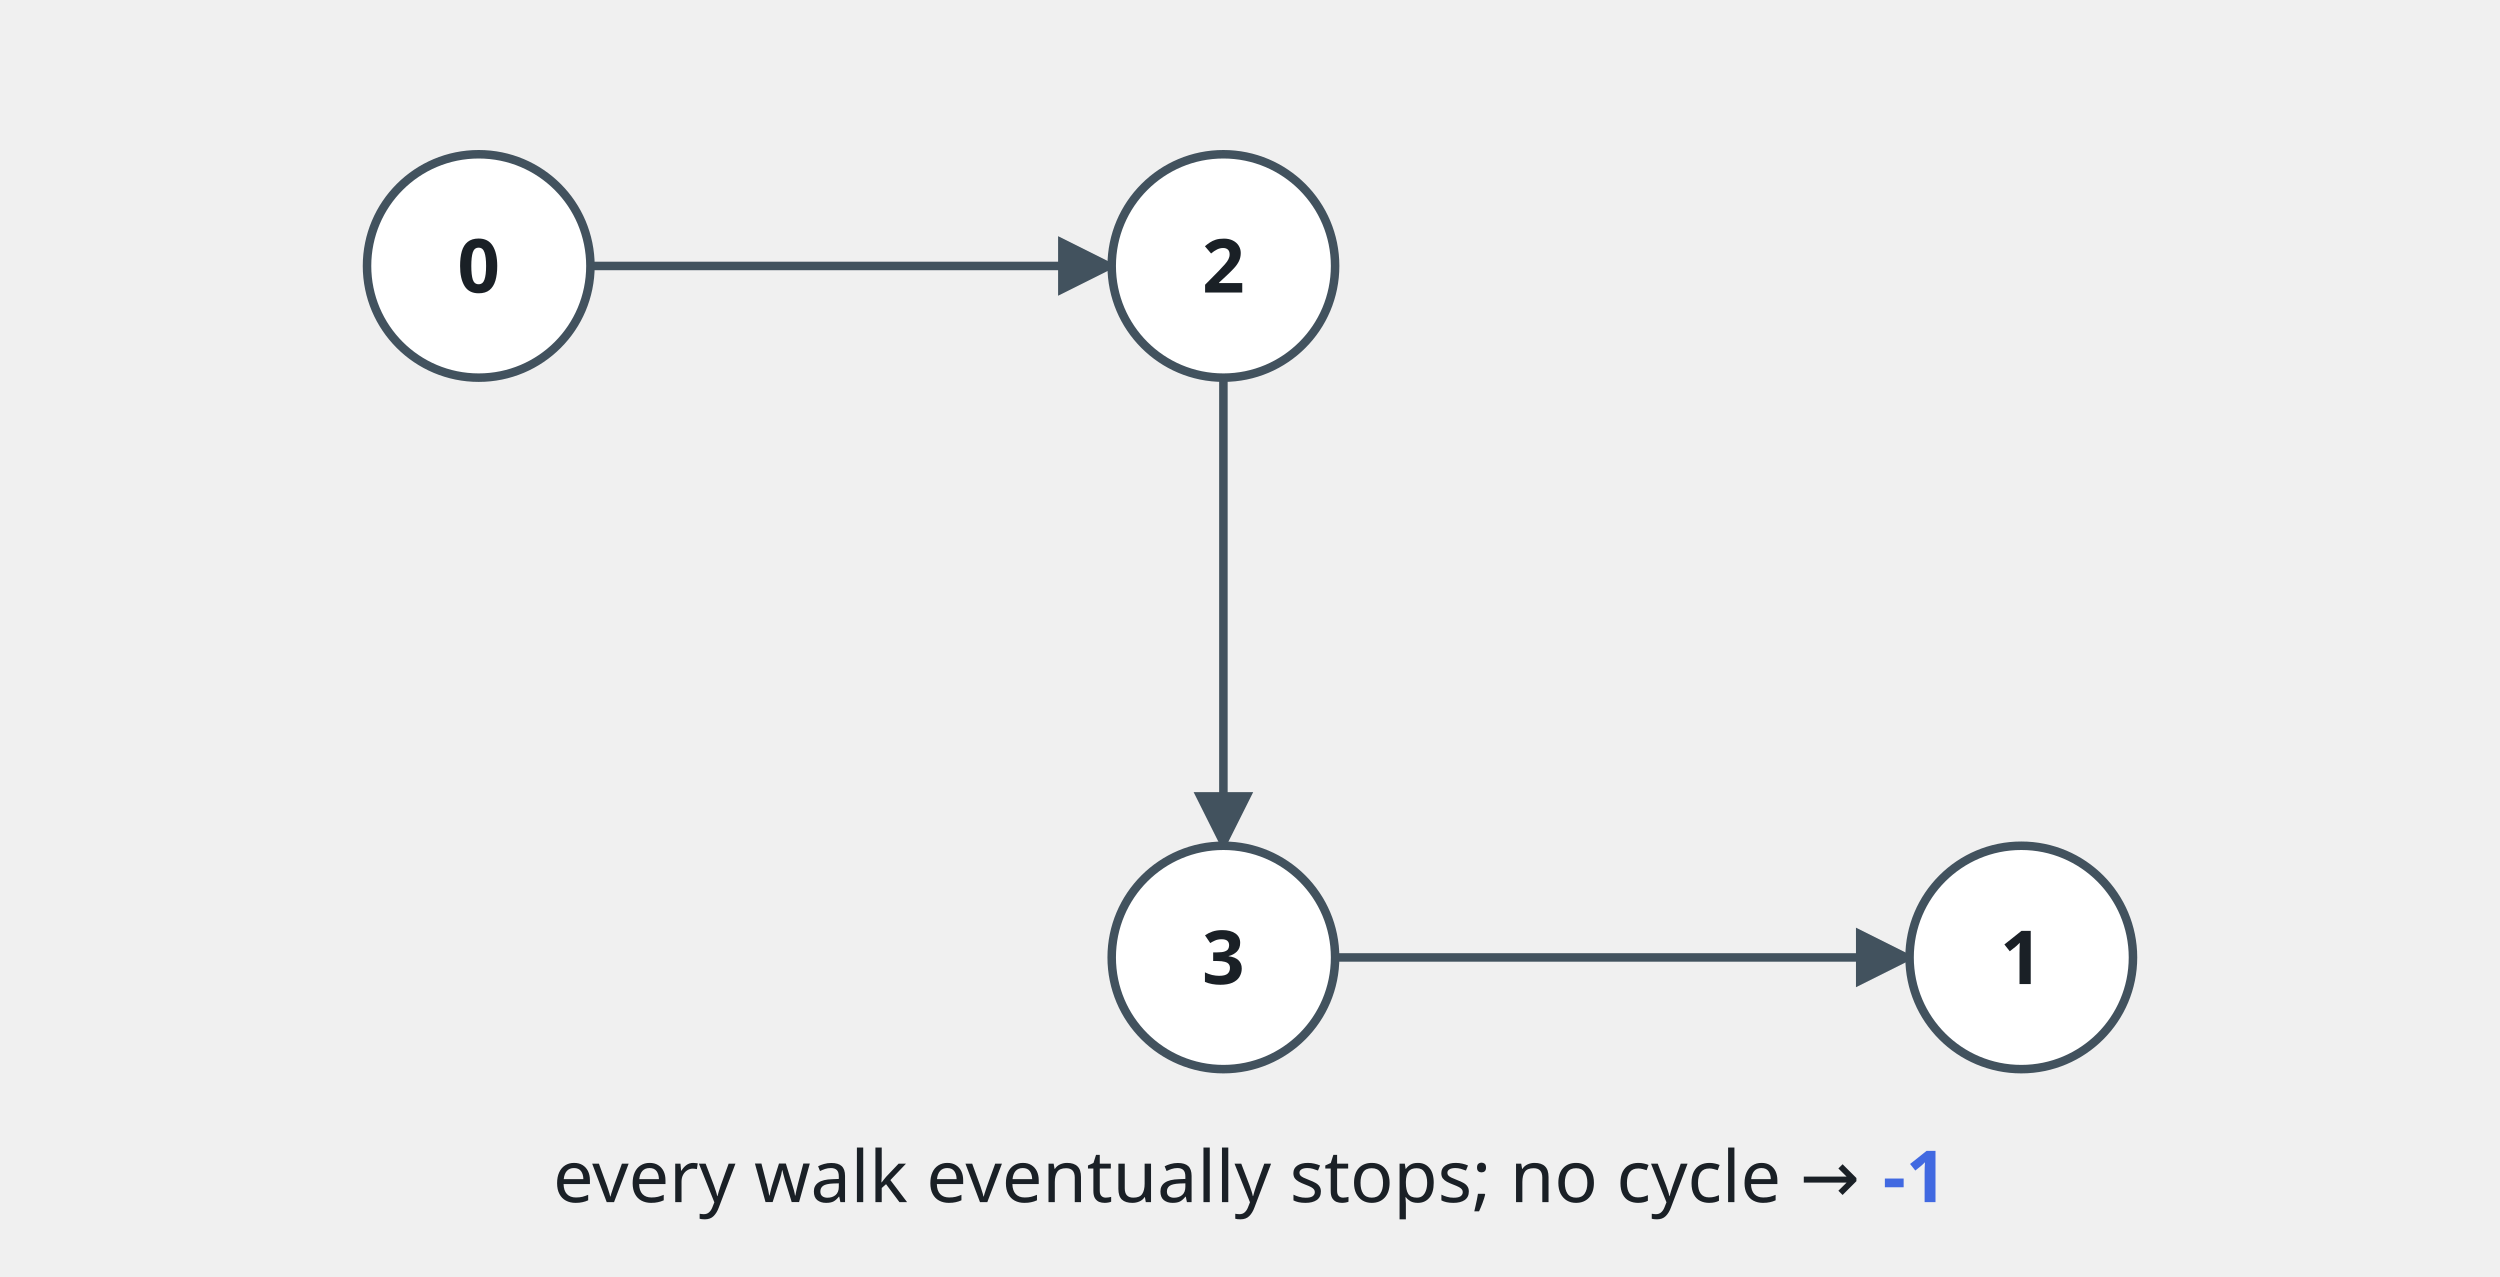
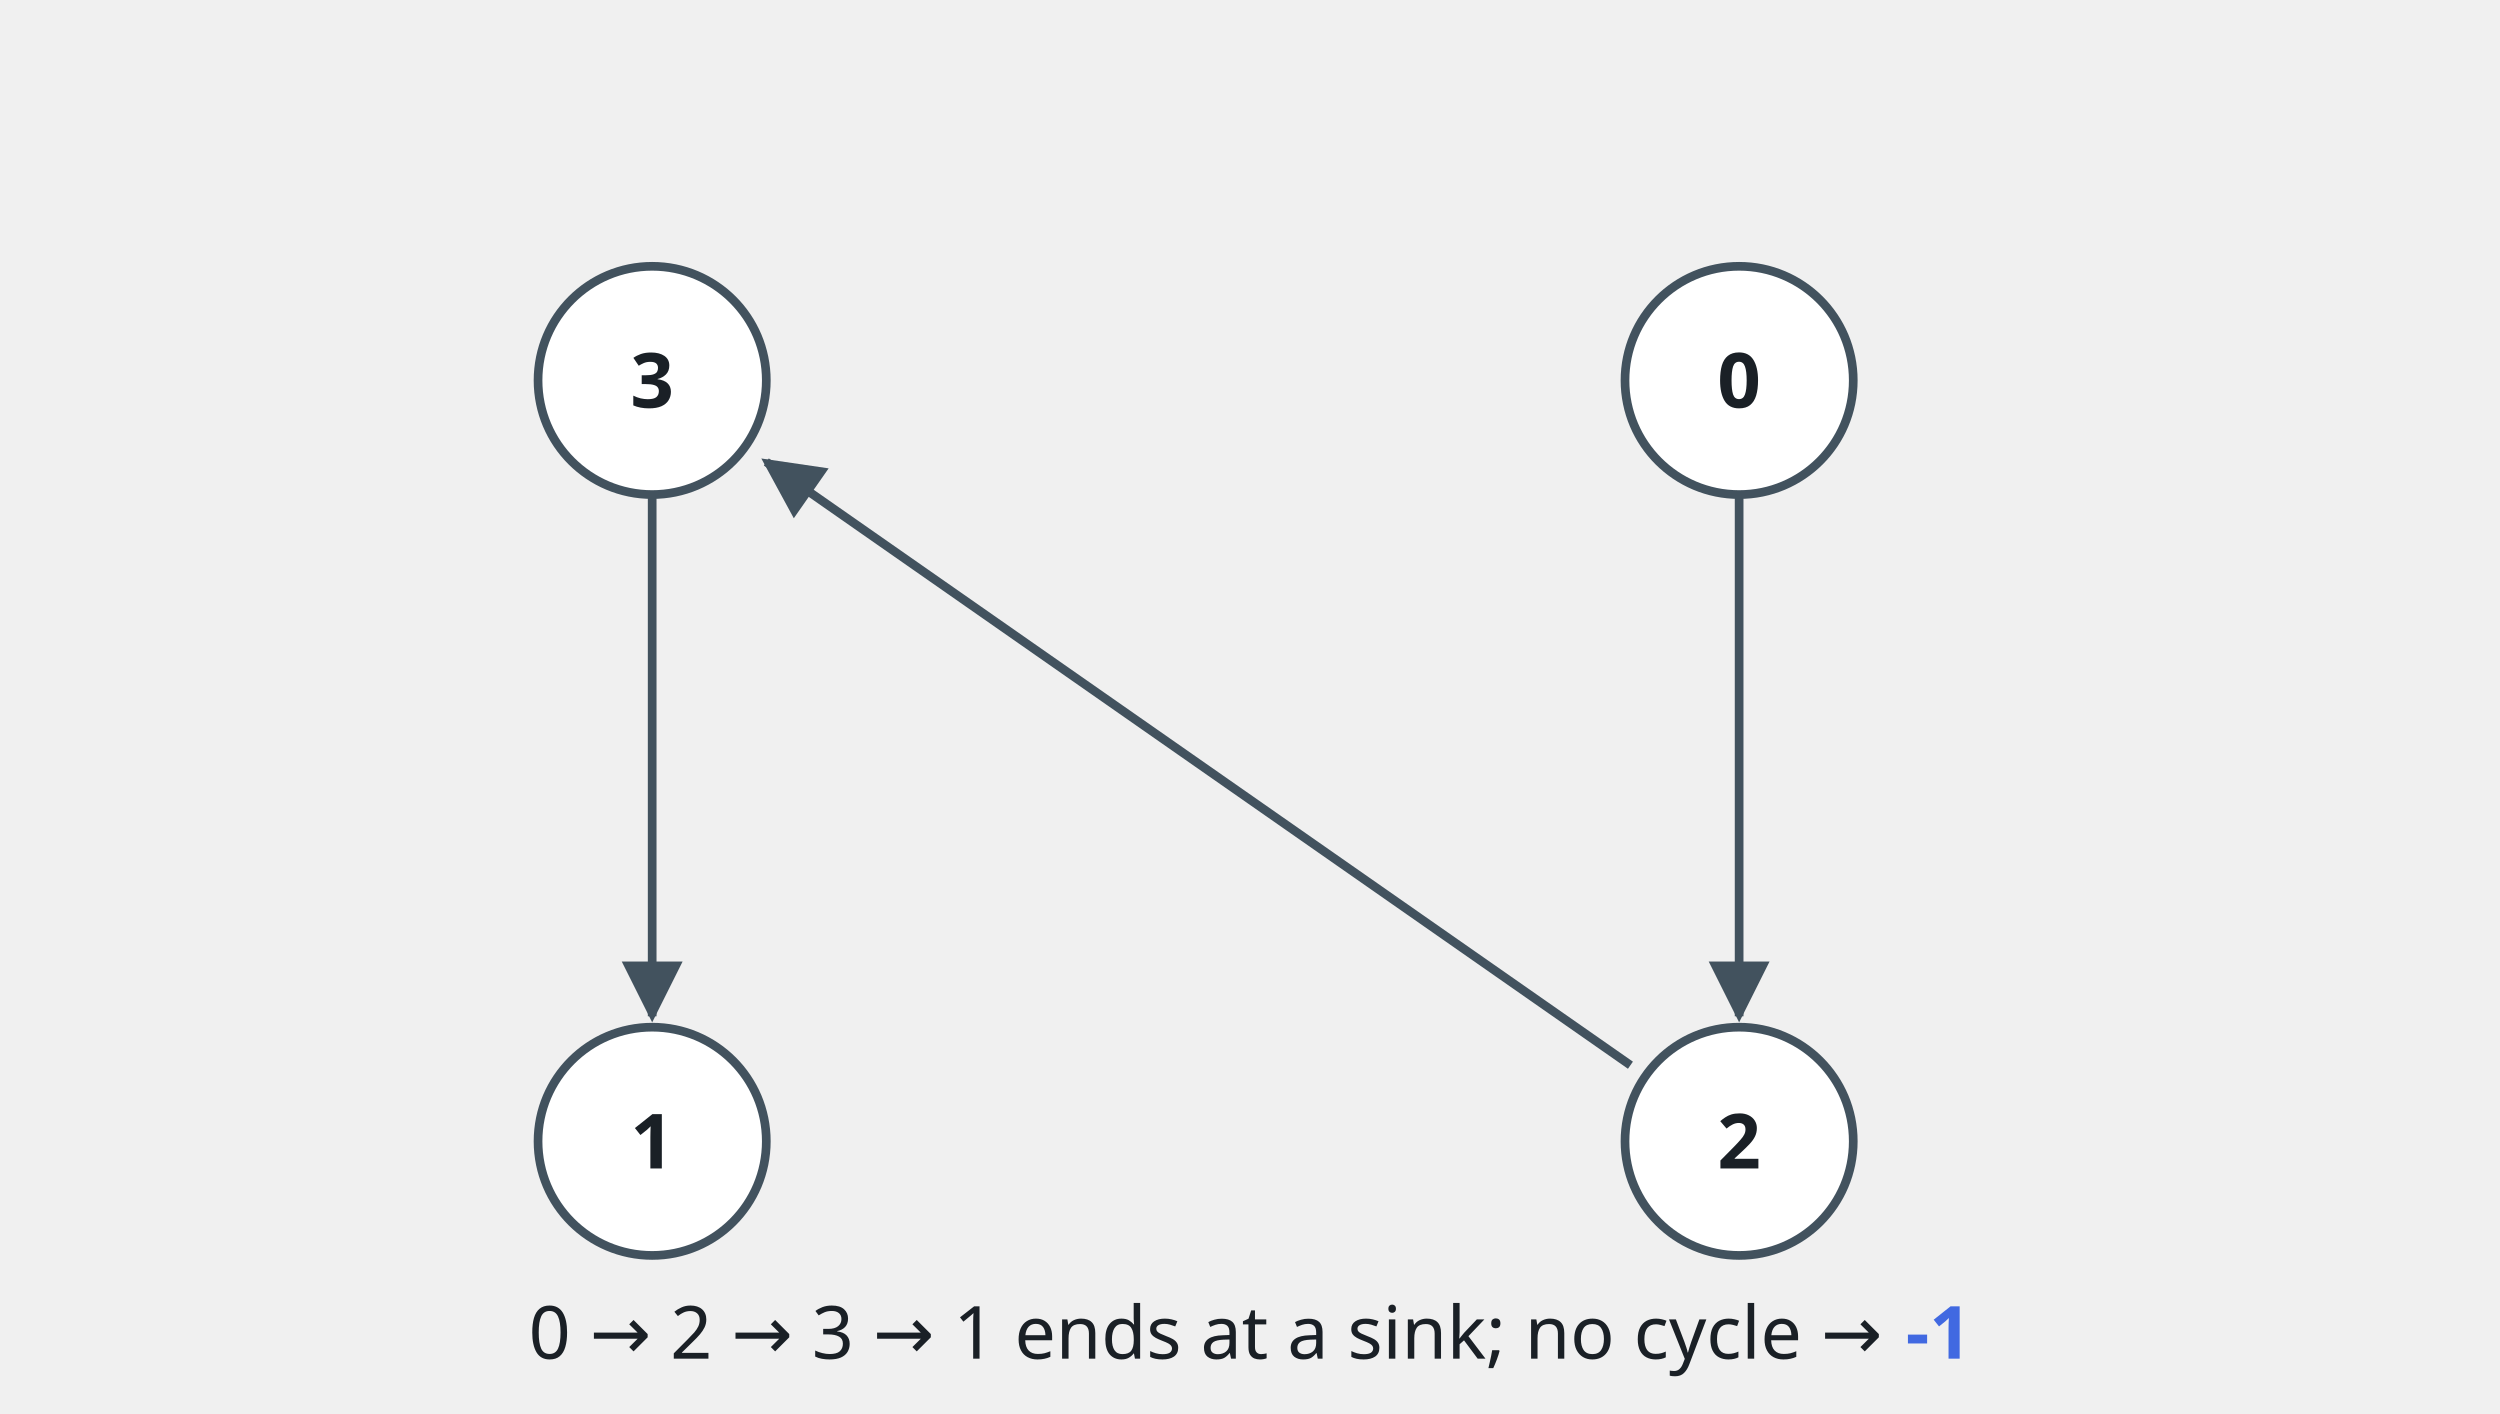
- <svg xmlns="http://www.w3.org/2000/svg" viewBox="0 0 470 240" font-family="IBM Plex Sans, system-ui, sans-serif" font-size="14">
+ <svg xmlns="http://www.w3.org/2000/svg" viewBox="0 0 460 260" font-family="IBM Plex Sans, system-ui, sans-serif" font-size="14">
  <defs>
    <marker id="arrowM" viewBox="0 0 10 10" refX="9" refY="5" markerWidth="7" markerHeight="7" orient="auto-start-reverse">
      <path d="M 0 0 L 10 5 L 0 10 z" fill="#42525e" />
    </marker>
  </defs>
  <g stroke="#42525e" stroke-width="1.6">
-     <line x1="111" y1="50" x2="209" y2="50" marker-end="url(#arrowM)" />
-     <line x1="230" y1="71" x2="230" y2="159" marker-end="url(#arrowM)" />
-     <line x1="251" y1="180" x2="359" y2="180" marker-end="url(#arrowM)" />
+     <line x1="120" y1="91" x2="120" y2="187" marker-end="url(#arrowM)" />
+     <line x1="320" y1="91" x2="320" y2="187" marker-end="url(#arrowM)" />
+     <line x1="300" y1="196" x2="141" y2="85" marker-end="url(#arrowM)" />
  </g>
  <g stroke="#42525e" stroke-width="1.6" fill="#ffffff">
-     <circle cx="90" cy="50" r="21" />
-     <circle cx="230" cy="50" r="21" />
-     <circle cx="230" cy="180" r="21" />
-     <circle cx="380" cy="180" r="21" />
+     <circle cx="120" cy="70" r="21" />
+     <circle cx="320" cy="70" r="21" />
+     <circle cx="120" cy="210" r="21" />
+     <circle cx="320" cy="210" r="21" />
  </g>
  <g text-anchor="middle" font-weight="700" fill="#1a2026">
-     <text x="90" y="55">0</text>
-     <text x="230" y="55">2</text>
-     <text x="230" y="185">3</text>
-     <text x="380" y="185">1</text>
+     <text x="120" y="75">3</text>
+     <text x="320" y="75">0</text>
+     <text x="120" y="215">1</text>
+     <text x="320" y="215">2</text>
  </g>
-   <text x="235" y="226" text-anchor="middle" fill="#1a2026" font-size="13.5">every walk eventually stops; no cycle → <tspan fill="#4169E1" font-weight="700">-1</tspan>
+   <text x="230" y="250" text-anchor="middle" fill="#1a2026" font-size="13.5">0 → 2 → 3 → 1 ends at a sink; no cycle → <tspan fill="#4169E1" font-weight="700">-1</tspan>
  </text>
</svg>
